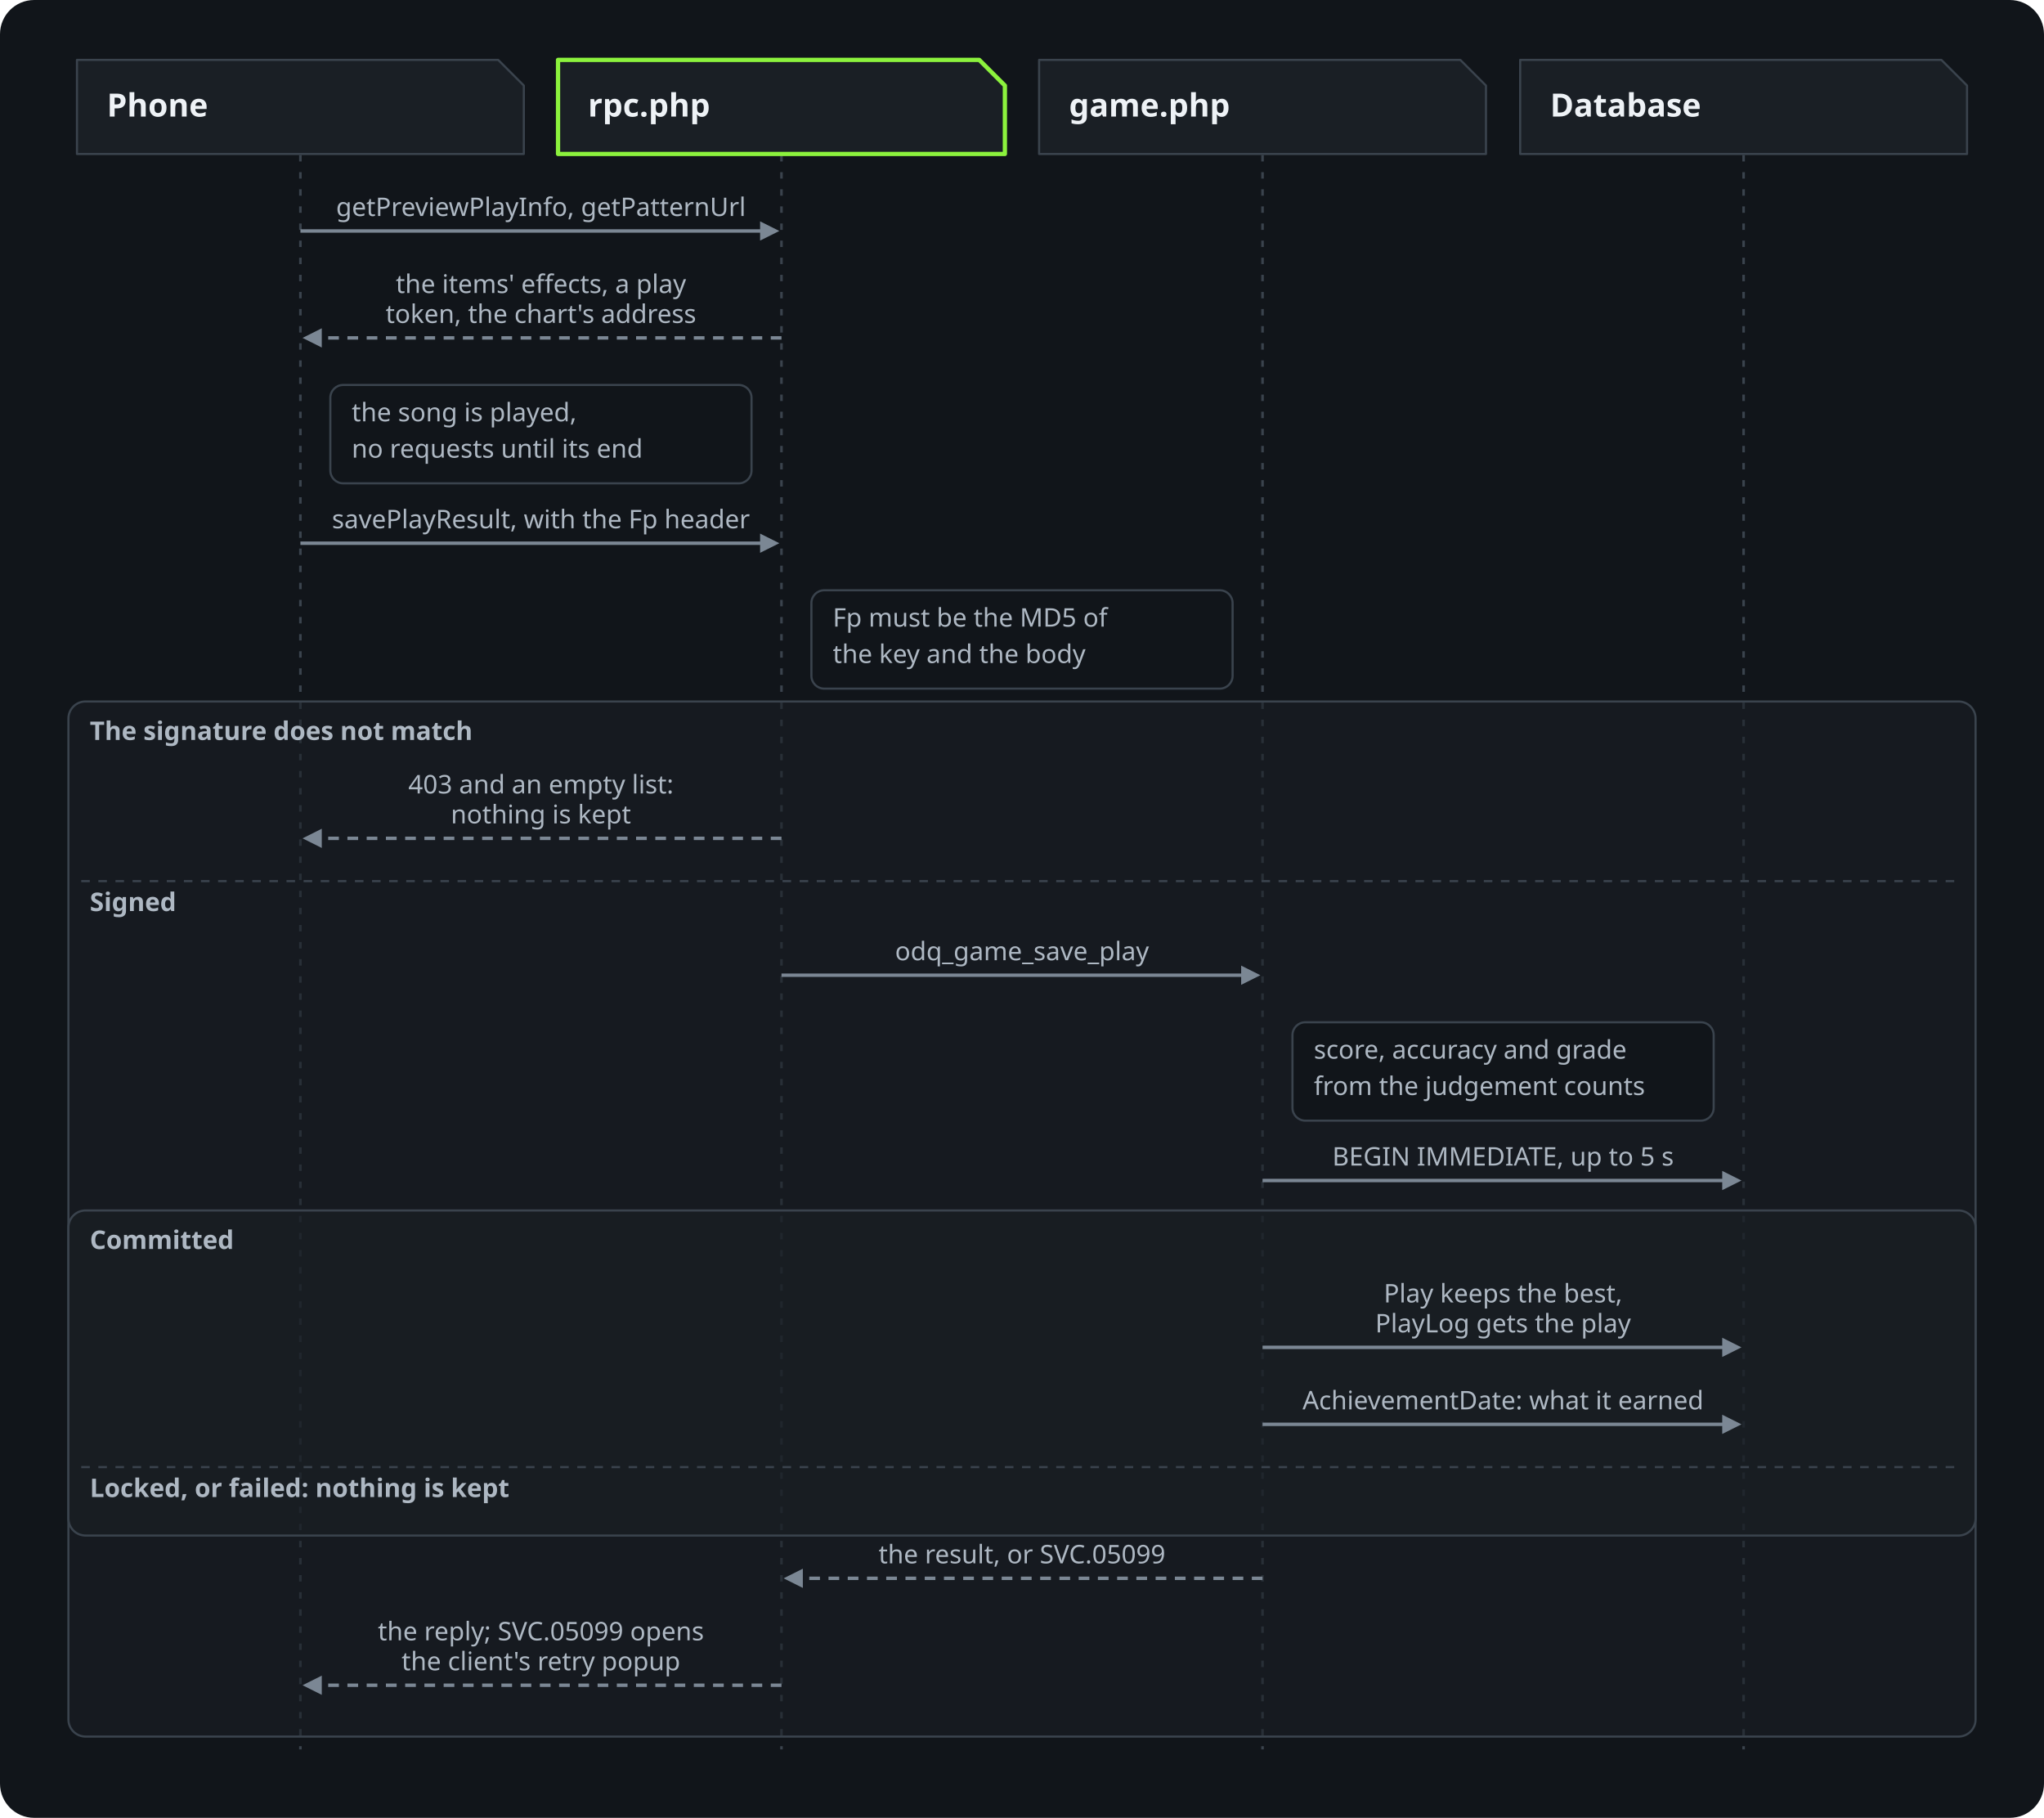
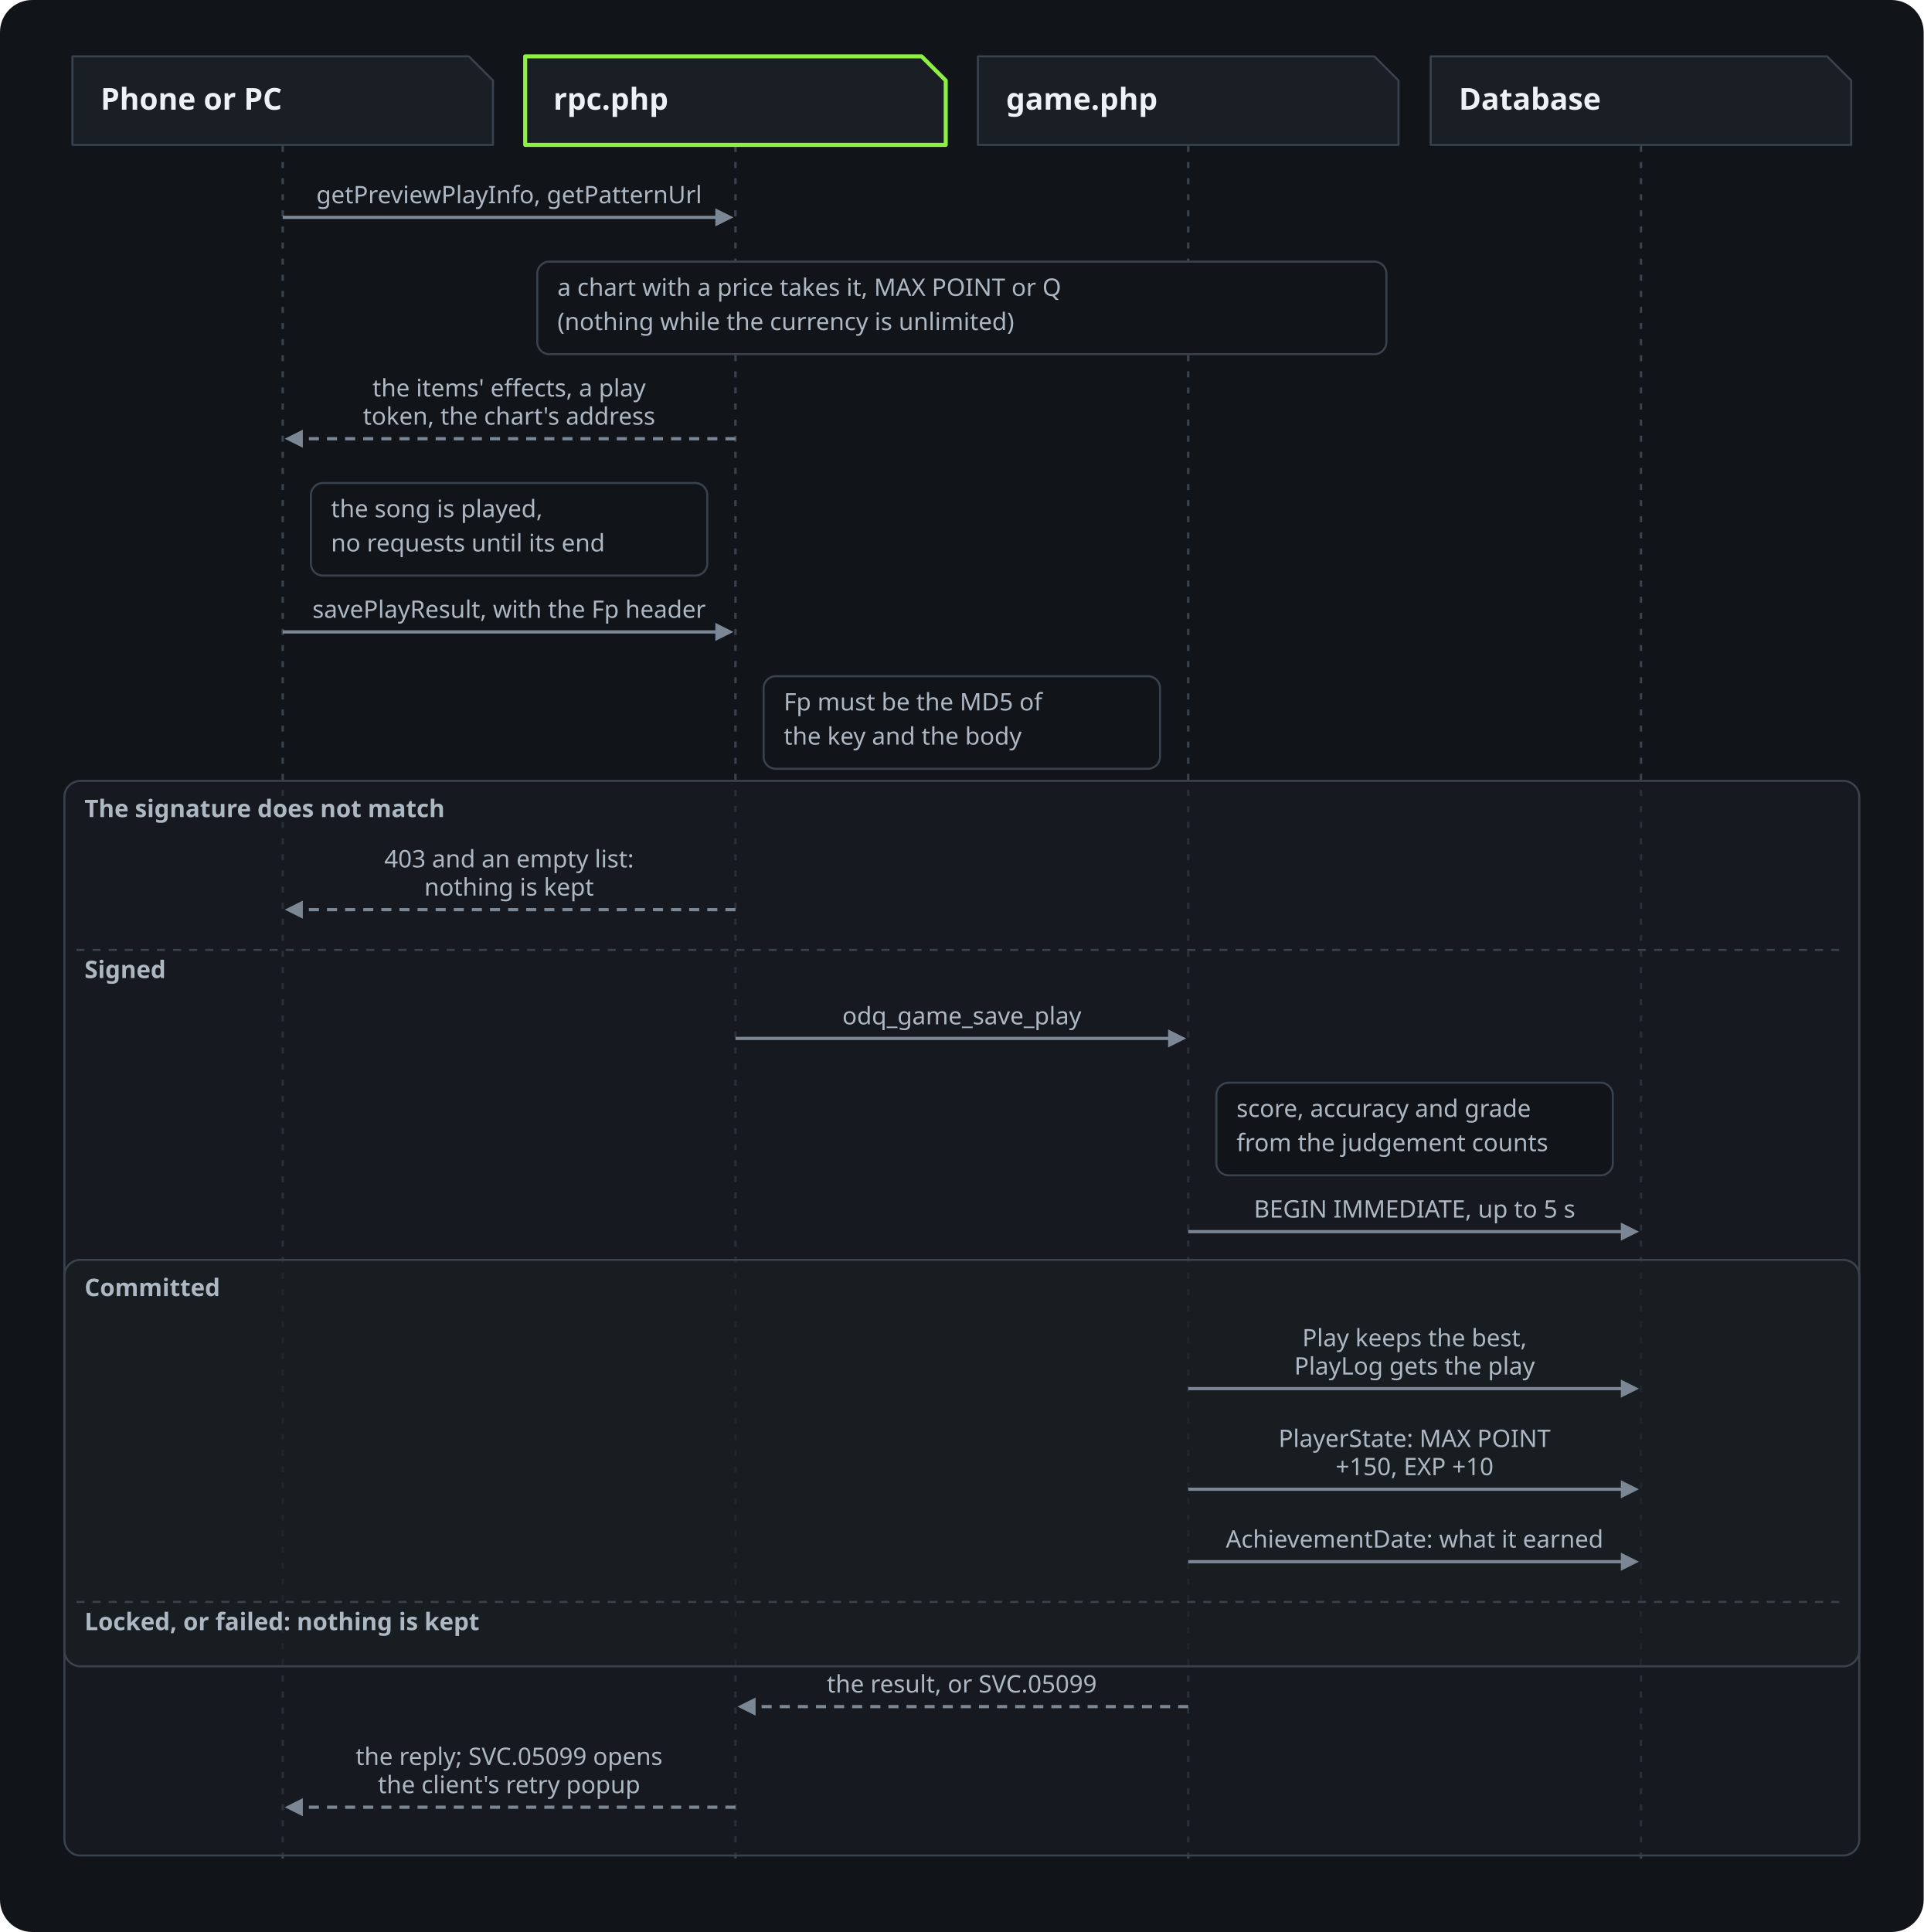
- <svg xmlns="http://www.w3.org/2000/svg" viewBox="-28 -28 956 850" width="956" height="850" font-family="-apple-system, BlinkMacSystemFont, 'Segoe UI', 'Noto Sans', 'Apple SD Gothic Neo', 'Malgun Gothic', 'Noto Sans KR', Helvetica, Arial, sans-serif" role="img" aria-label="A play is saved: at the start the phone asks for the items' effects and the chart; at the end it sends the result with a signature; a wrong signature gets a 403 and nothing is kept; otherwise the game server works out the score and grade and keeps the best, the play and what it earned in one transaction, or answers SVC.05099 and the client offers to retry">
-   <rect x="-28" y="-28" width="956" height="850" rx="16" fill="#11151a" />
-   <path d="M787.5,44.5 V790" stroke="#3a434d" stroke-width="1.2" stroke-dasharray="3 5" />
-   <path d="M562.5,44.5 V790" stroke="#3a434d" stroke-width="1.2" stroke-dasharray="3 5" />
-   <path d="M337.5,44.5 V790" stroke="#3a434d" stroke-width="1.2" stroke-dasharray="3 5" />
-   <path d="M112.5,44.5 V790" stroke="#3a434d" stroke-width="1.2" stroke-dasharray="3 5" />
-   <rect x="4" y="300" width="892" height="484" rx="8" fill="#1a1f25" fill-opacity="0.55" stroke="#3a434d" stroke-width="1" />
-   <rect x="4" y="538" width="892" height="152" rx="8" fill="#1a1f25" fill-opacity="0.55" stroke="#3a434d" stroke-width="1" />
+ <svg xmlns="http://www.w3.org/2000/svg" viewBox="-28 -28 956 960" width="956" height="960" font-family="-apple-system, BlinkMacSystemFont, 'Segoe UI', 'Noto Sans', 'Apple SD Gothic Neo', 'Malgun Gothic', 'Noto Sans KR', Helvetica, Arial, sans-serif" role="img" aria-label="A play is saved: at the start the phone or the PC asks for the items' effects and the chart, and a chart with a price takes it; at the end it sends the result with a signature; a wrong signature gets a 403 and nothing is kept; otherwise the game server works out the score and grade and keeps the best, the play and what it earned (MAX POINT and experience) in one transaction, or answers SVC.05099 and the client offers to retry">
+   <rect x="-28" y="-28" width="956" height="960" rx="16" fill="#11151a" />
+   <path d="M787.5,44.5 V900" stroke="#3a434d" stroke-width="1.2" stroke-dasharray="3 5" />
+   <path d="M562.5,44.5 V900" stroke="#3a434d" stroke-width="1.2" stroke-dasharray="3 5" />
+   <path d="M337.5,44.5 V900" stroke="#3a434d" stroke-width="1.2" stroke-dasharray="3 5" />
+   <path d="M112.5,44.5 V900" stroke="#3a434d" stroke-width="1.2" stroke-dasharray="3 5" />
+   <rect x="4" y="360" width="892" height="534" rx="8" fill="#1a1f25" fill-opacity="0.55" stroke="#3a434d" stroke-width="1" />
+   <rect x="4" y="598" width="892" height="202" rx="8" fill="#1a1f25" fill-opacity="0.55" stroke="#3a434d" stroke-width="1" />
  <path d="M8,0 H205 L217,12 V44 H8 Z" fill="#1a1f25" stroke="#3a434d" stroke-width="1" stroke-linejoin="round" />
-   <text x="22" y="26.5" font-size="15" font-weight="600" fill="#eef2f6" text-anchor="start" data-box="22,203">Phone</text>
+   <text x="22" y="26.5" font-size="15" font-weight="600" fill="#eef2f6" text-anchor="start" data-box="22,203">Phone or PC</text>
  <path d="M233,0 H430 L442,12 V44 H233 Z" fill="#1a1f25" stroke="#8cf23d" stroke-width="2" stroke-linejoin="round" />
  <text x="247" y="26.5" font-size="15" font-weight="600" fill="#eef2f6" text-anchor="start" data-box="247,428">rpc.php</text>
  <path d="M458,0 H655 L667,12 V44 H458 Z" fill="#1a1f25" stroke="#3a434d" stroke-width="1" stroke-linejoin="round" />
  <text x="472" y="26.5" font-size="15" font-weight="600" fill="#eef2f6" text-anchor="start" data-box="472,653">game.php</text>
  <path d="M683,0 H880 L892,12 V44 H683 Z" fill="#1a1f25" stroke="#3a434d" stroke-width="1" stroke-linejoin="round" />
  <text x="697" y="26.5" font-size="15" font-weight="600" fill="#eef2f6" text-anchor="start" data-box="697,878">Database</text>
  <path d="M112.5,80 L329.5,80" fill="none" stroke="#7b8794" stroke-width="1.6" stroke-linejoin="round" />
  <path d="M336.5,80 L327.5,84.5 L327.5,75.5 Z" fill="#7b8794" data-tip="336.5,80" />
  <text x="225" y="73" font-size="12" fill="#aeb8c3" text-anchor="middle" data-box="118.5,331.5">getPreviewPlayInfo, getPatternUrl</text>
-   <path d="M337.5,130 L120.5,130" fill="none" stroke="#7b8794" stroke-width="1.6" stroke-dasharray="5 4" />
-   <path d="M113.5,130 L122.5,125.5 L122.5,134.5 Z" fill="#7b8794" data-tip="113.5,130" />
-   <text x="225" y="109" font-size="12" fill="#aeb8c3" text-anchor="middle" data-box="118.5,331.5">the items' effects, a play</text>
-   <text x="225" y="123" font-size="12" fill="#aeb8c3" text-anchor="middle" data-box="118.5,331.5">token, the chart's address</text>
-   <rect x="126.5" y="152" width="197" height="46" rx="6" fill="#11151a" stroke="#3a434d" stroke-width="1" />
-   <text x="136.5" y="169" font-size="12" fill="#aeb8c3" text-anchor="start" data-box="136.5,315.5">the song is played,</text>
-   <text x="136.5" y="186" font-size="12" fill="#aeb8c3" text-anchor="start" data-box="136.5,315.5">no requests until its end</text>
-   <path d="M112.5,226 L329.5,226" fill="none" stroke="#7b8794" stroke-width="1.6" stroke-linejoin="round" />
-   <path d="M336.5,226 L327.5,230.5 L327.5,221.5 Z" fill="#7b8794" data-tip="336.5,226" />
-   <text x="225" y="219" font-size="12" fill="#aeb8c3" text-anchor="middle" data-box="118.5,331.5">savePlayResult, with the Fp header</text>
-   <rect x="351.5" y="248" width="197" height="46" rx="6" fill="#11151a" stroke="#3a434d" stroke-width="1" />
-   <text x="361.5" y="265" font-size="12" fill="#aeb8c3" text-anchor="start" data-box="361.5,540.5">Fp must be the MD5 of</text>
-   <text x="361.5" y="282" font-size="12" fill="#aeb8c3" text-anchor="start" data-box="361.5,540.5">the key and the body</text>
-   <text x="14" y="318" font-size="12" font-weight="600" fill="#aeb8c3" text-anchor="start" data-box="14,886">The signature does not match</text>
-   <path d="M337.5,364 L120.5,364" fill="none" stroke="#7b8794" stroke-width="1.6" stroke-dasharray="5 4" />
-   <path d="M113.5,364 L122.5,359.5 L122.5,368.5 Z" fill="#7b8794" data-tip="113.5,364" />
-   <text x="225" y="343" font-size="12" fill="#aeb8c3" text-anchor="middle" data-box="118.5,331.5">403 and an empty list:</text>
-   <text x="225" y="357" font-size="12" fill="#aeb8c3" text-anchor="middle" data-box="118.5,331.5">nothing is kept</text>
-   <path d="M10,384 H890" stroke="#3a434d" stroke-width="1" stroke-dasharray="4 4" />
-   <text x="14" y="398" font-size="12" font-weight="600" fill="#aeb8c3" text-anchor="start" data-box="14,886">Signed</text>
-   <path d="M337.5,428 L554.5,428" fill="none" stroke="#7b8794" stroke-width="1.6" stroke-linejoin="round" />
-   <path d="M561.5,428 L552.5,432.5 L552.5,423.5 Z" fill="#7b8794" data-tip="561.5,428" />
-   <text x="450" y="421" font-size="12" fill="#aeb8c3" text-anchor="middle" data-box="343.5,556.5">odq_game_save_play</text>
-   <rect x="576.5" y="450" width="197" height="46" rx="6" fill="#11151a" stroke="#3a434d" stroke-width="1" />
-   <text x="586.5" y="467" font-size="12" fill="#aeb8c3" text-anchor="start" data-box="586.5,765.5">score, accuracy and grade</text>
-   <text x="586.5" y="484" font-size="12" fill="#aeb8c3" text-anchor="start" data-box="586.5,765.5">from the judgement counts</text>
-   <path d="M562.5,524 L779.5,524" fill="none" stroke="#7b8794" stroke-width="1.6" stroke-linejoin="round" />
-   <path d="M786.5,524 L777.5,528.5 L777.5,519.5 Z" fill="#7b8794" data-tip="786.5,524" />
-   <text x="675" y="517" font-size="12" fill="#aeb8c3" text-anchor="middle" data-box="568.5,781.5">BEGIN IMMEDIATE, up to 5 s</text>
-   <text x="14" y="556" font-size="12" font-weight="600" fill="#aeb8c3" text-anchor="start" data-box="14,886">Committed</text>
-   <path d="M562.5,602 L779.5,602" fill="none" stroke="#7b8794" stroke-width="1.6" stroke-linejoin="round" />
-   <path d="M786.5,602 L777.5,606.5 L777.5,597.5 Z" fill="#7b8794" data-tip="786.5,602" />
-   <text x="675" y="581" font-size="12" fill="#aeb8c3" text-anchor="middle" data-box="568.5,781.5">Play keeps the best,</text>
-   <text x="675" y="595" font-size="12" fill="#aeb8c3" text-anchor="middle" data-box="568.5,781.5">PlayLog gets the play</text>
-   <path d="M562.5,638 L779.5,638" fill="none" stroke="#7b8794" stroke-width="1.6" stroke-linejoin="round" />
-   <path d="M786.5,638 L777.5,642.5 L777.5,633.5 Z" fill="#7b8794" data-tip="786.5,638" />
-   <text x="675" y="631" font-size="12" fill="#aeb8c3" text-anchor="middle" data-box="568.5,781.5">AchievementDate: what it earned</text>
-   <path d="M10,658 H890" stroke="#3a434d" stroke-width="1" stroke-dasharray="4 4" />
-   <text x="14" y="672" font-size="12" font-weight="600" fill="#aeb8c3" text-anchor="start" data-box="14,886">Locked, or failed: nothing is kept</text>
-   <path d="M562.5,710 L345.5,710" fill="none" stroke="#7b8794" stroke-width="1.6" stroke-dasharray="5 4" />
-   <path d="M338.5,710 L347.5,705.5 L347.5,714.5 Z" fill="#7b8794" data-tip="338.5,710" />
-   <text x="450" y="703" font-size="12" fill="#aeb8c3" text-anchor="middle" data-box="343.5,556.5">the result, or SVC.05099</text>
-   <path d="M337.5,760 L120.5,760" fill="none" stroke="#7b8794" stroke-width="1.6" stroke-dasharray="5 4" />
-   <path d="M113.5,760 L122.5,755.5 L122.5,764.5 Z" fill="#7b8794" data-tip="113.5,760" />
-   <text x="225" y="739" font-size="12" fill="#aeb8c3" text-anchor="middle" data-box="118.5,331.5">the reply; SVC.05099 opens</text>
-   <text x="225" y="753" font-size="12" fill="#aeb8c3" text-anchor="middle" data-box="118.5,331.5">the client's retry popup</text>
+   <rect x="239" y="102" width="422" height="46" rx="6" fill="#11151a" stroke="#3a434d" stroke-width="1" />
+   <text x="249" y="119" font-size="12" fill="#aeb8c3" text-anchor="start" data-box="249,653">a chart with a price takes it, MAX POINT or Q</text>
+   <text x="249" y="136" font-size="12" fill="#aeb8c3" text-anchor="start" data-box="249,653">(nothing while the currency is unlimited)</text>
+   <path d="M337.5,190 L120.5,190" fill="none" stroke="#7b8794" stroke-width="1.6" stroke-dasharray="5 4" />
+   <path d="M113.5,190 L122.5,185.5 L122.5,194.5 Z" fill="#7b8794" data-tip="113.5,190" />
+   <text x="225" y="169" font-size="12" fill="#aeb8c3" text-anchor="middle" data-box="118.5,331.5">the items' effects, a play</text>
+   <text x="225" y="183" font-size="12" fill="#aeb8c3" text-anchor="middle" data-box="118.5,331.5">token, the chart's address</text>
+   <rect x="126.5" y="212" width="197" height="46" rx="6" fill="#11151a" stroke="#3a434d" stroke-width="1" />
+   <text x="136.5" y="229" font-size="12" fill="#aeb8c3" text-anchor="start" data-box="136.5,315.5">the song is played,</text>
+   <text x="136.5" y="246" font-size="12" fill="#aeb8c3" text-anchor="start" data-box="136.5,315.5">no requests until its end</text>
+   <path d="M112.5,286 L329.5,286" fill="none" stroke="#7b8794" stroke-width="1.6" stroke-linejoin="round" />
+   <path d="M336.5,286 L327.5,290.5 L327.5,281.5 Z" fill="#7b8794" data-tip="336.5,286" />
+   <text x="225" y="279" font-size="12" fill="#aeb8c3" text-anchor="middle" data-box="118.5,331.5">savePlayResult, with the Fp header</text>
+   <rect x="351.5" y="308" width="197" height="46" rx="6" fill="#11151a" stroke="#3a434d" stroke-width="1" />
+   <text x="361.5" y="325" font-size="12" fill="#aeb8c3" text-anchor="start" data-box="361.5,540.5">Fp must be the MD5 of</text>
+   <text x="361.5" y="342" font-size="12" fill="#aeb8c3" text-anchor="start" data-box="361.5,540.5">the key and the body</text>
+   <text x="14" y="378" font-size="12" font-weight="600" fill="#aeb8c3" text-anchor="start" data-box="14,886">The signature does not match</text>
+   <path d="M337.5,424 L120.5,424" fill="none" stroke="#7b8794" stroke-width="1.6" stroke-dasharray="5 4" />
+   <path d="M113.5,424 L122.5,419.5 L122.5,428.5 Z" fill="#7b8794" data-tip="113.5,424" />
+   <text x="225" y="403" font-size="12" fill="#aeb8c3" text-anchor="middle" data-box="118.5,331.5">403 and an empty list:</text>
+   <text x="225" y="417" font-size="12" fill="#aeb8c3" text-anchor="middle" data-box="118.5,331.5">nothing is kept</text>
+   <path d="M10,444 H890" stroke="#3a434d" stroke-width="1" stroke-dasharray="4 4" />
+   <text x="14" y="458" font-size="12" font-weight="600" fill="#aeb8c3" text-anchor="start" data-box="14,886">Signed</text>
+   <path d="M337.5,488 L554.5,488" fill="none" stroke="#7b8794" stroke-width="1.6" stroke-linejoin="round" />
+   <path d="M561.5,488 L552.5,492.5 L552.5,483.5 Z" fill="#7b8794" data-tip="561.5,488" />
+   <text x="450" y="481" font-size="12" fill="#aeb8c3" text-anchor="middle" data-box="343.5,556.5">odq_game_save_play</text>
+   <rect x="576.5" y="510" width="197" height="46" rx="6" fill="#11151a" stroke="#3a434d" stroke-width="1" />
+   <text x="586.5" y="527" font-size="12" fill="#aeb8c3" text-anchor="start" data-box="586.5,765.5">score, accuracy and grade</text>
+   <text x="586.5" y="544" font-size="12" fill="#aeb8c3" text-anchor="start" data-box="586.5,765.5">from the judgement counts</text>
+   <path d="M562.5,584 L779.5,584" fill="none" stroke="#7b8794" stroke-width="1.6" stroke-linejoin="round" />
+   <path d="M786.5,584 L777.5,588.5 L777.5,579.5 Z" fill="#7b8794" data-tip="786.5,584" />
+   <text x="675" y="577" font-size="12" fill="#aeb8c3" text-anchor="middle" data-box="568.5,781.5">BEGIN IMMEDIATE, up to 5 s</text>
+   <text x="14" y="616" font-size="12" font-weight="600" fill="#aeb8c3" text-anchor="start" data-box="14,886">Committed</text>
+   <path d="M562.5,662 L779.5,662" fill="none" stroke="#7b8794" stroke-width="1.6" stroke-linejoin="round" />
+   <path d="M786.5,662 L777.5,666.5 L777.5,657.5 Z" fill="#7b8794" data-tip="786.5,662" />
+   <text x="675" y="641" font-size="12" fill="#aeb8c3" text-anchor="middle" data-box="568.5,781.5">Play keeps the best,</text>
+   <text x="675" y="655" font-size="12" fill="#aeb8c3" text-anchor="middle" data-box="568.5,781.5">PlayLog gets the play</text>
+   <path d="M562.5,712 L779.5,712" fill="none" stroke="#7b8794" stroke-width="1.6" stroke-linejoin="round" />
+   <path d="M786.5,712 L777.5,716.5 L777.5,707.5 Z" fill="#7b8794" data-tip="786.5,712" />
+   <text x="675" y="691" font-size="12" fill="#aeb8c3" text-anchor="middle" data-box="568.5,781.5">PlayerState: MAX POINT</text>
+   <text x="675" y="705" font-size="12" fill="#aeb8c3" text-anchor="middle" data-box="568.5,781.5">+150, EXP +10</text>
+   <path d="M562.5,748 L779.5,748" fill="none" stroke="#7b8794" stroke-width="1.6" stroke-linejoin="round" />
+   <path d="M786.5,748 L777.5,752.5 L777.5,743.5 Z" fill="#7b8794" data-tip="786.5,748" />
+   <text x="675" y="741" font-size="12" fill="#aeb8c3" text-anchor="middle" data-box="568.5,781.5">AchievementDate: what it earned</text>
+   <path d="M10,768 H890" stroke="#3a434d" stroke-width="1" stroke-dasharray="4 4" />
+   <text x="14" y="782" font-size="12" font-weight="600" fill="#aeb8c3" text-anchor="start" data-box="14,886">Locked, or failed: nothing is kept</text>
+   <path d="M562.5,820 L345.5,820" fill="none" stroke="#7b8794" stroke-width="1.6" stroke-dasharray="5 4" />
+   <path d="M338.5,820 L347.5,815.5 L347.5,824.5 Z" fill="#7b8794" data-tip="338.5,820" />
+   <text x="450" y="813" font-size="12" fill="#aeb8c3" text-anchor="middle" data-box="343.5,556.5">the result, or SVC.05099</text>
+   <path d="M337.5,870 L120.5,870" fill="none" stroke="#7b8794" stroke-width="1.6" stroke-dasharray="5 4" />
+   <path d="M113.5,870 L122.5,865.5 L122.5,874.5 Z" fill="#7b8794" data-tip="113.5,870" />
+   <text x="225" y="849" font-size="12" fill="#aeb8c3" text-anchor="middle" data-box="118.5,331.5">the reply; SVC.05099 opens</text>
+   <text x="225" y="863" font-size="12" fill="#aeb8c3" text-anchor="middle" data-box="118.5,331.5">the client's retry popup</text>
</svg>
